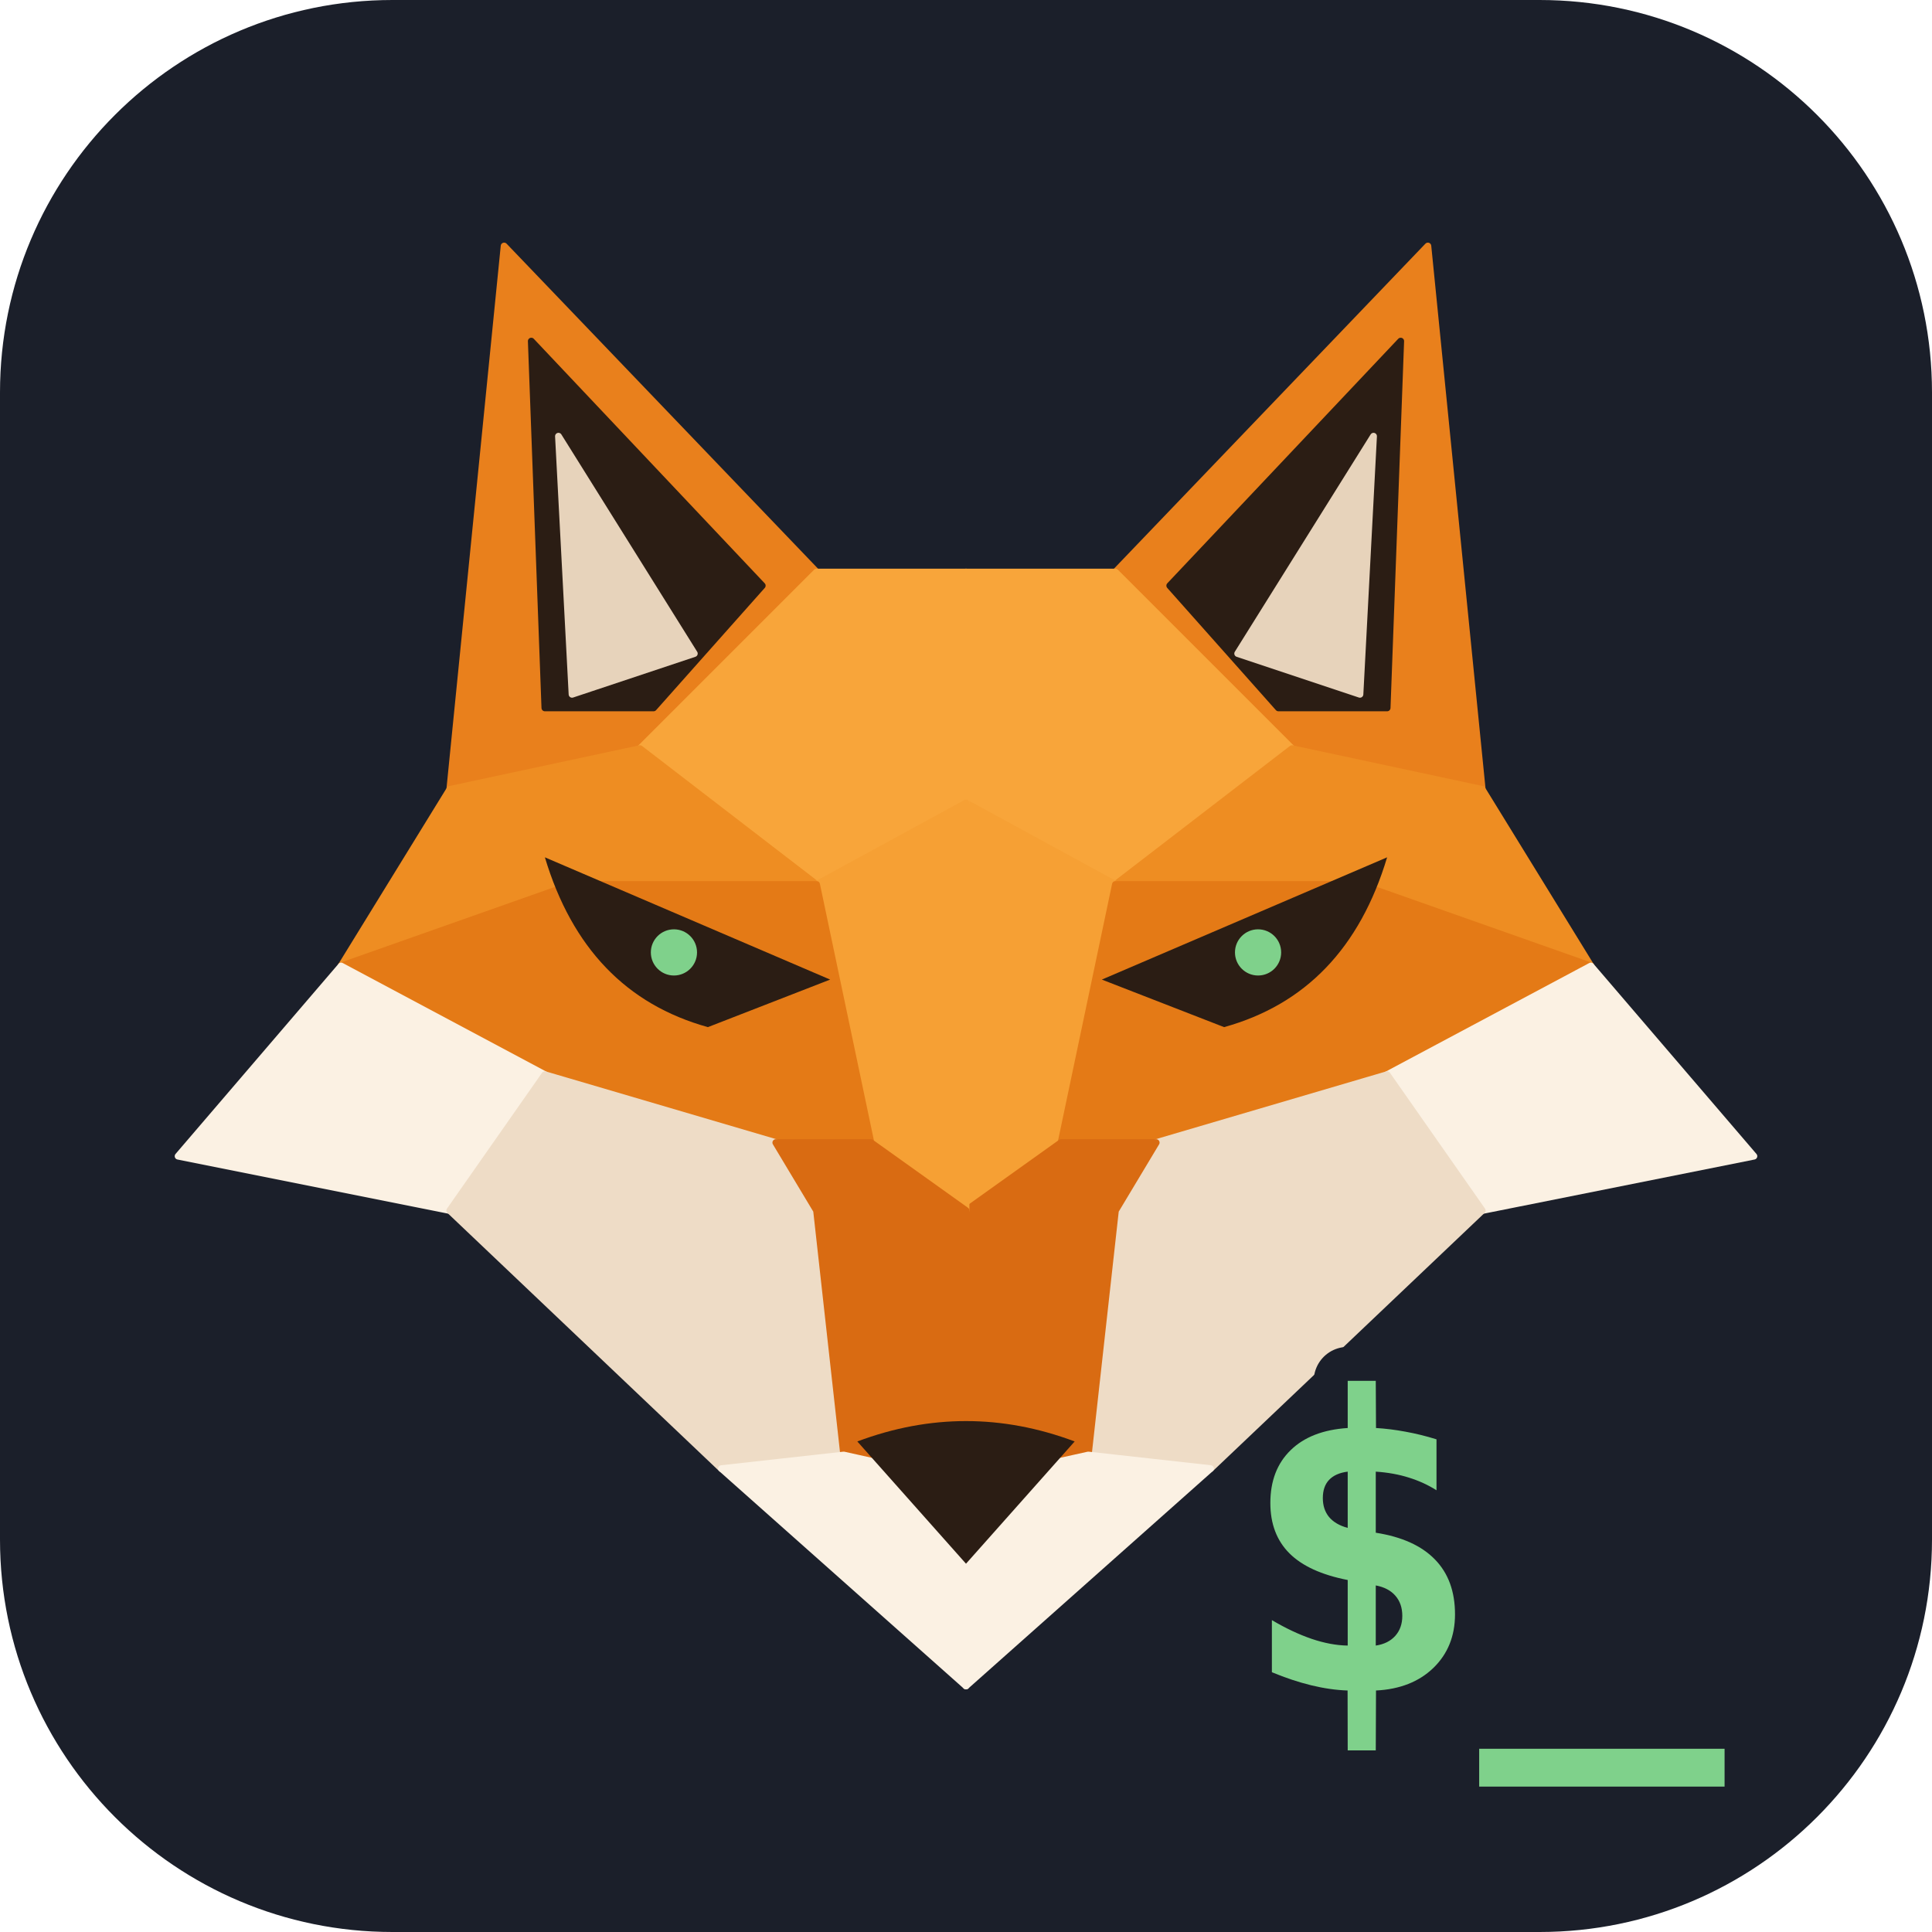
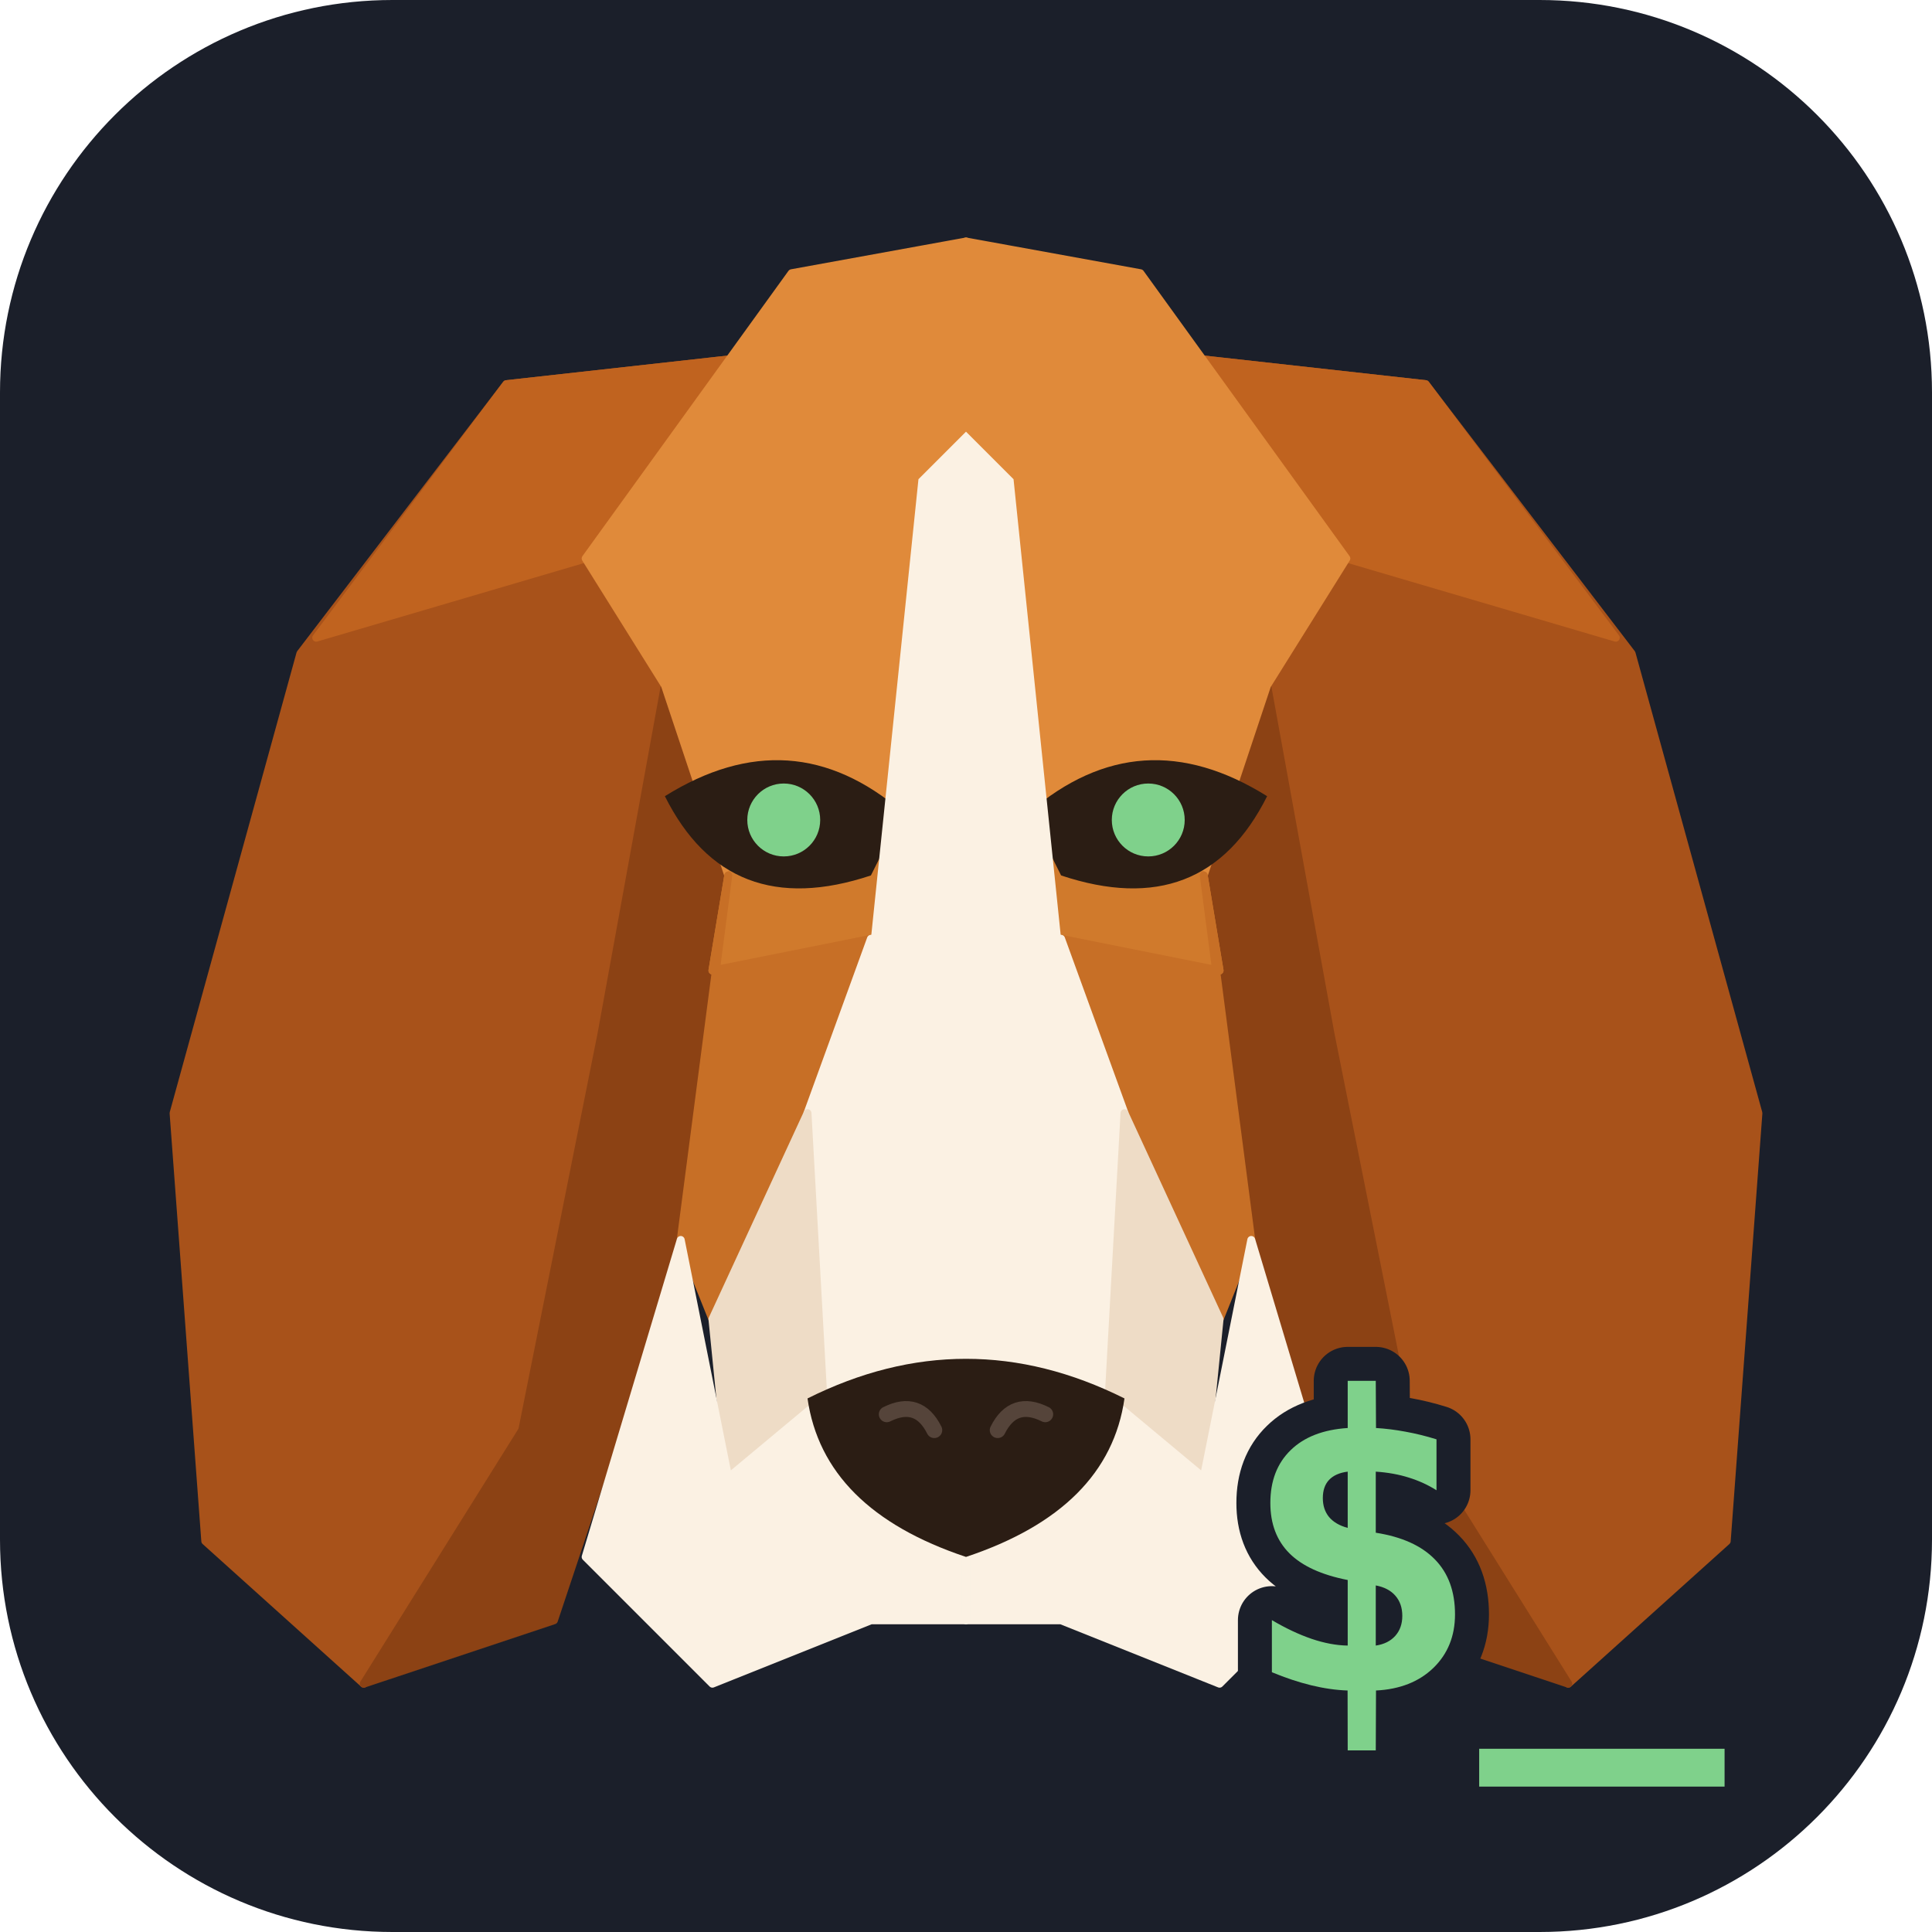
<svg xmlns="http://www.w3.org/2000/svg" xmlns:xlink="http://www.w3.org/1999/xlink" viewBox="0 0 256 256" width="256" height="256" role="img" aria-label="envhound logo">
  <defs>
    <g id="half">
-       <polygon points="150,66 196,18 204,98 176,92" fill="#e9801c" stroke="#e9801c" stroke-width="1" stroke-linejoin="round" />
-       <polygon points="158,68 192,32 190,86 174,86" fill="#2b1d14" stroke="#2b1d14" stroke-width="1" stroke-linejoin="round" />
-       <polygon points="168,78 188,46 186,84" fill="#e7d3bb" stroke="#e7d3bb" stroke-width="1" stroke-linejoin="round" />
-       <polygon points="128,66 150,66 176,92 150,112 128,100" fill="#f8a53a" stroke="#f8a53a" stroke-width="1" stroke-linejoin="round" />
-       <polygon points="176,92 204,98 220,124 186,112 150,112" fill="#ee8d22" stroke="#ee8d22" stroke-width="1" stroke-linejoin="round" />
-       <polygon points="128,100 150,112 142,150 128,160" fill="#f6a034" stroke="#f6a034" stroke-width="1" stroke-linejoin="round" />
-       <polygon points="150,112 186,112 220,124 190,140 156,150 142,150" fill="#e47a16" stroke="#e47a16" stroke-width="1" stroke-linejoin="round" />
-       <polygon points="220,124 244,152 204,160 190,140" fill="#fbf1e3" stroke="#fbf1e3" stroke-width="1" stroke-linejoin="round" />
-       <polygon points="190,140 204,160 164,198 146,196 150,160 156,150" fill="#eedcc6" stroke="#eedcc6" stroke-width="1" stroke-linejoin="round" />
-       <polygon points="128,160 142,150 156,150 150,160 146,196 128,200" fill="#d96b12" stroke="#d96b12" stroke-width="1" stroke-linejoin="round" />
-       <polygon points="128,200 146,196 164,198 128,230" fill="#fbf1e3" stroke="#fbf1e3" stroke-width="1" stroke-linejoin="round" />
-       <path d="M148 126 L190 108 Q184 128 166 133 Z" fill="#2b1d14" />
-       <circle cx="171" cy="122" r="3.4" fill="#7fd18b" />
+       <polygon points="150,54 186,58 212,92 228,150 224,204 204,222 184,190 174,140 166,96" fill="#a8521a" stroke="#a8521a" stroke-width="1" stroke-linejoin="round" />
+       <polygon points="166,96 174,140 184,190 204,222 180,214 164,166 158,120" fill="#8c4214" stroke="#8c4214" stroke-width="1" stroke-linejoin="round" />
+       <polygon points="150,54 186,58 210,90 176,80" fill="#c0631f" stroke="#c0631f" stroke-width="1" stroke-linejoin="round" />
+       <polygon points="128,40 150,44 176,80 166,96 158,120 128,108" fill="#e08a3a" stroke="#e08a3a" stroke-width="1" stroke-linejoin="round" />
+       <polygon points="128,108 158,120 160,132 140,128 128,126" fill="#d07a2c" stroke="#d07a2c" stroke-width="1" stroke-linejoin="round" />
+       <polygon points="158,120 164,166 160,176 148,150 140,128 160,132" fill="#c76f26" stroke="#c76f26" stroke-width="1" stroke-linejoin="round" />
+       <polygon points="128,126 140,128 148,150 146,186 128,190" fill="#fbf1e3" stroke="#fbf1e3" stroke-width="1" stroke-linejoin="round" />
+       <polygon points="148,150 160,176 158,196 146,186" fill="#eedcc6" stroke="#eedcc6" stroke-width="1" stroke-linejoin="round" />
+       <polygon points="146,186 158,196 164,166 176,206 160,222 140,214 128,214 128,190" fill="#fbf1e3" stroke="#fbf1e3" stroke-width="1" stroke-linejoin="round" />
+       <path d="M136 112 Q150 100 166 110 Q158 126 140 120 Z" fill="#2b1d14" />
+       <circle cx="151" cy="113" r="4.6" fill="#7fd18b" />
    </g>
  </defs>
  <rect width="256" height="256" rx="52" fill="#1b1f2a" />
-   <g transform="translate(12.8 16.4) scale(.9)">
+   <g transform="translate(-6.4 -10) scale(1.05)">
    <use href="#half" xlink:href="#half" />
    <use href="#half" xlink:href="#half" transform="matrix(-1 0 0 1 256 0)" />
-     <path d="M112 194 Q128 188 144 194 L128 212 Z" fill="#2b1d14" />
+     <polygon points="128,64 134,70 140,128 128,190 116,128 122,70" fill="#fbf1e3" />
+     <path d="M108 186 Q128 176 148 186 Q146 200 128 206 Q110 200 108 186 Z" fill="#2b1d14" />
+     <path d="M118 188 Q122 186 124 190 M132 190 Q134 186 138 188" stroke="#55443a" stroke-width="2" fill="none" stroke-linecap="round" />
  </g>
  <g font-family="ui-monospace, SFMono-Regular, Menlo, Consolas, monospace" font-size="54" font-weight="800" fill="#7fd18b" stroke="#1b1f2a" stroke-width="9" stroke-linejoin="round" paint-order="stroke">
    <text x="164" y="224">$</text>
    <text x="196" y="224">_<animate attributeName="opacity" values="1;1;0;0" keyTimes="0;.5;.5;1" dur="1.1s" repeatCount="indefinite" />
    </text>
  </g>
</svg>
